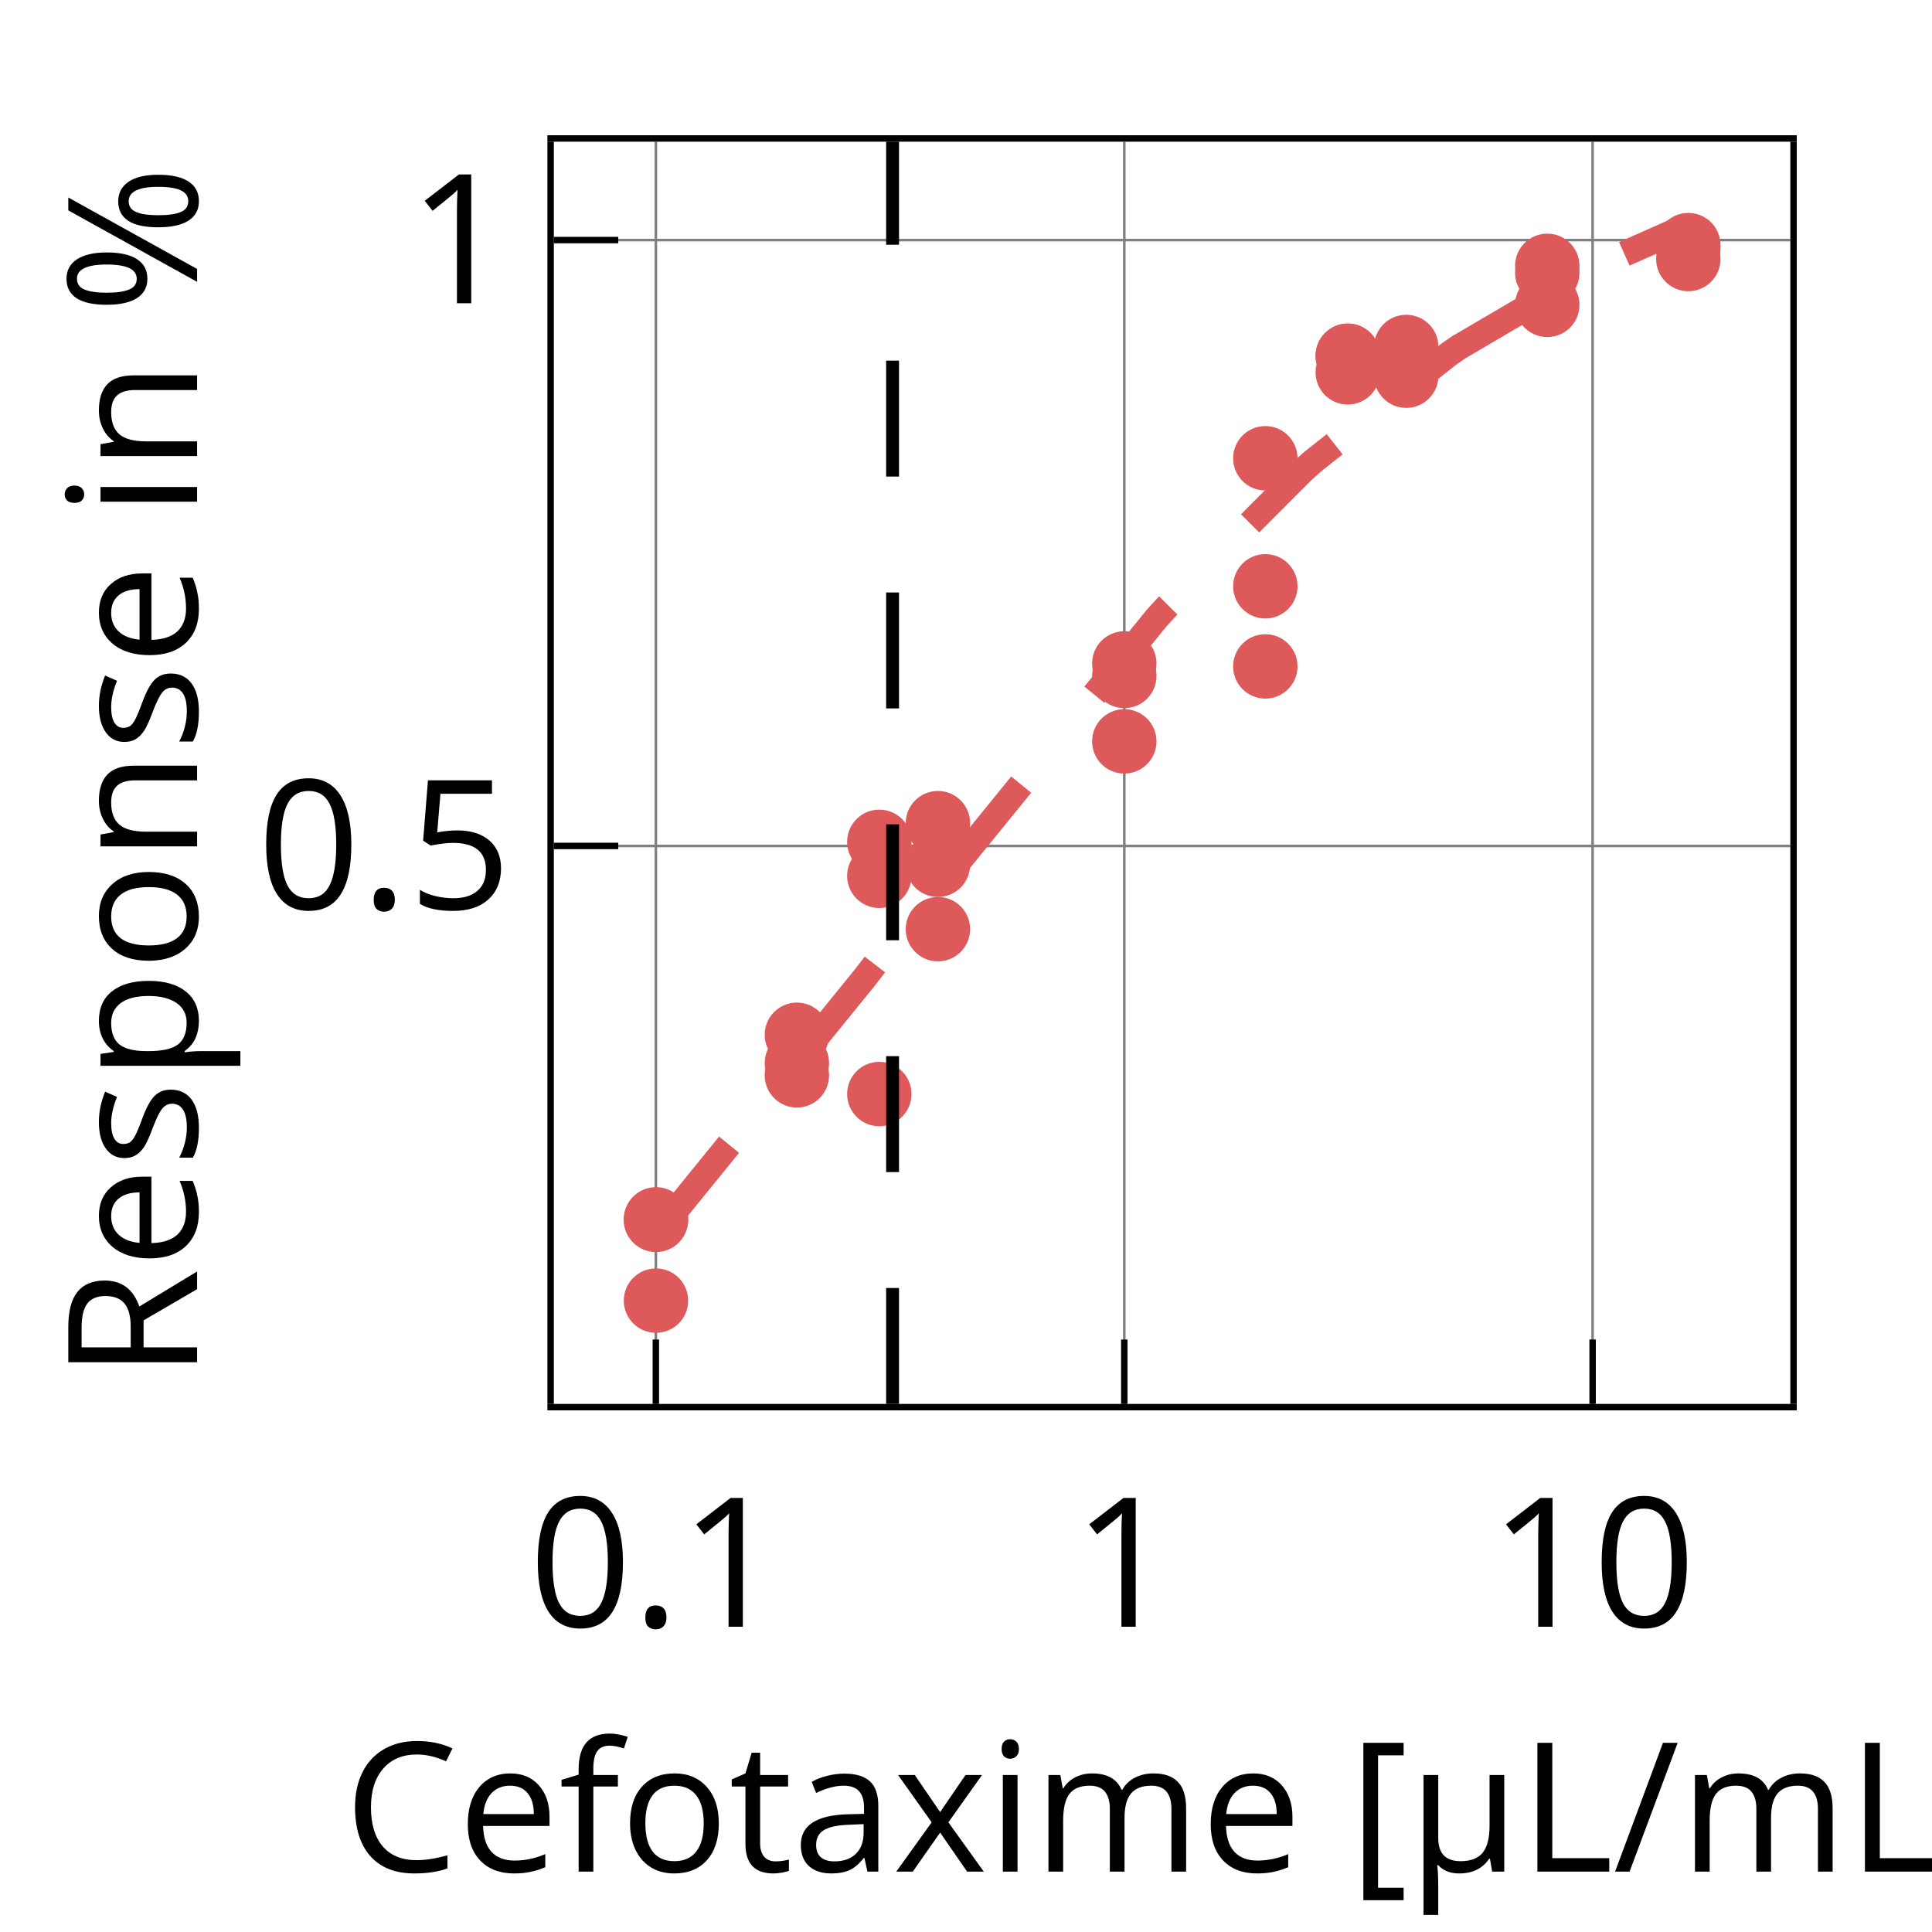
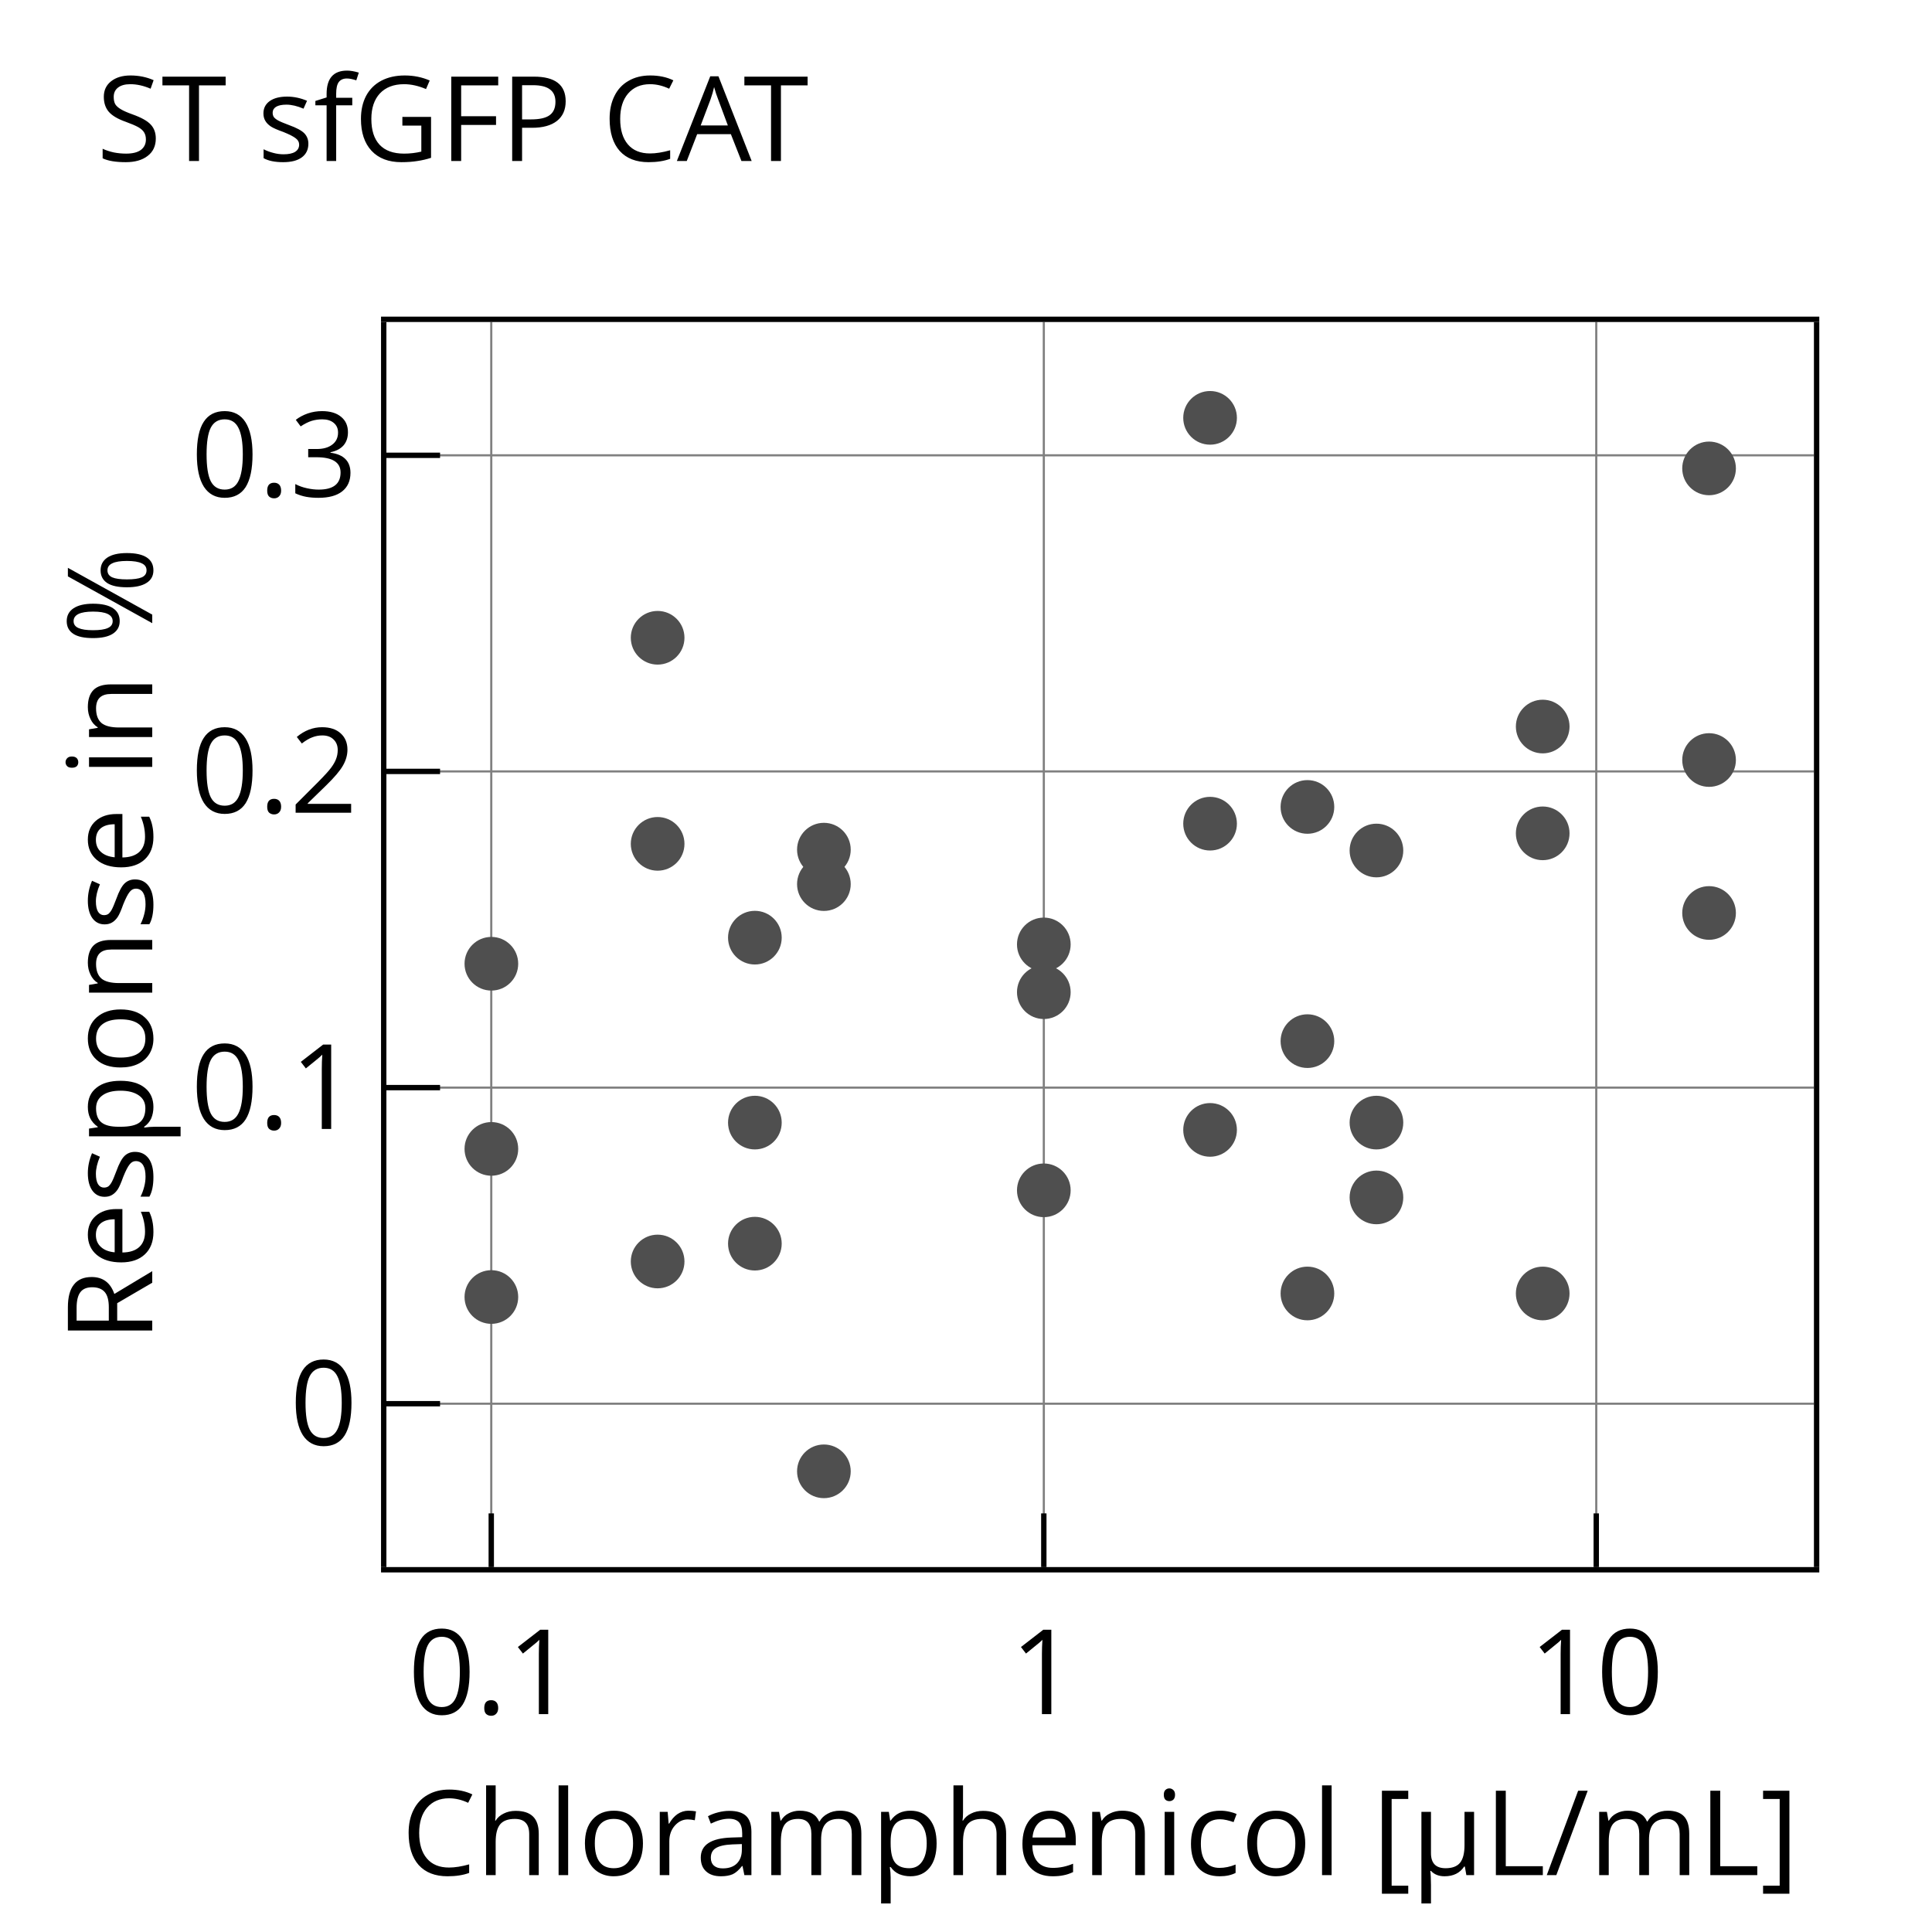
- <svg xmlns="http://www.w3.org/2000/svg" class="main-svg" width="150" height="150" style="" viewBox="0 0 150 150">
-   <rect x="0" y="0" width="150" height="150" style="fill: rgb(255, 255, 255); fill-opacity: 1;" />
-   <defs id="defs-16cbb1">
+ <svg xmlns="http://www.w3.org/2000/svg" class="main-svg" width="180" height="180" style="" viewBox="0 0 180 180">
+   <rect x="0" y="0" width="180" height="180" style="fill: rgb(255, 255, 255); fill-opacity: 1;" />
+   <defs id="defs-8295a3">
    <g class="clips">
-       <clipPath id="clip16cbb1xyplot" class="plotclip">
-         <rect width="96" height="98" />
+       <clipPath id="clip8295a3xyplot" class="plotclip">
+         <rect width="133" height="116" />
      </clipPath>
-       <clipPath class="axesclip" id="clip16cbb1x">
-         <rect x="43" y="0" width="96" height="150" />
+       <clipPath class="axesclip" id="clip8295a3x">
+         <rect x="36" y="0" width="133" height="180" />
      </clipPath>
-       <clipPath class="axesclip" id="clip16cbb1y">
-         <rect x="0" y="11" width="150" height="98" />
+       <clipPath class="axesclip" id="clip8295a3y">
+         <rect x="0" y="30" width="180" height="116" />
      </clipPath>
-       <clipPath class="axesclip" id="clip16cbb1xy">
-         <rect x="43" y="11" width="96" height="98" />
+       <clipPath class="axesclip" id="clip8295a3xy">
+         <rect x="36" y="30" width="133" height="116" />
      </clipPath>
    </g>
    <g class="gradients" />
    <g class="patterns" />
  </defs>
  <g class="bglayer" />
  <g class="layer-below">
    <g class="imagelayer" />
    <g class="shapelayer" />
  </g>
  <g class="cartesianlayer">
    <g class="subplot xy">
      <g class="layer-subplot">
        <g class="shapelayer" />
        <g class="imagelayer" />
      </g>
      <g class="minor-gridlayer">
        <g class="x" />
        <g class="y" />
      </g>
      <g class="gridlayer">
        <g class="x">
-           <path class="xgrid crisp" transform="translate(50.92,0)" d="M0,11v98" style="stroke: rgb(128, 128, 128); stroke-opacity: 1; stroke-width: 0.2px;" />
-           <path class="xgrid crisp" transform="translate(87.29,0)" d="M0,11v98" style="stroke: rgb(128, 128, 128); stroke-opacity: 1; stroke-width: 0.2px;" />
-           <path class="xgrid crisp" transform="translate(123.65,0)" d="M0,11v98" style="stroke: rgb(128, 128, 128); stroke-opacity: 1; stroke-width: 0.2px;" />
+           <path class="xgrid crisp" transform="translate(45.77,0)" d="M0,30v116" style="stroke: rgb(128, 128, 128); stroke-opacity: 1; stroke-width: 0.2px;" />
+           <path class="xgrid crisp" transform="translate(97.25,0)" d="M0,30v116" style="stroke: rgb(128, 128, 128); stroke-opacity: 1; stroke-width: 0.2px;" />
+           <path class="xgrid crisp" transform="translate(148.72,0)" d="M0,30v116" style="stroke: rgb(128, 128, 128); stroke-opacity: 1; stroke-width: 0.2px;" />
        </g>
        <g class="y">
-           <path class="ygrid crisp" transform="translate(0,65.68)" d="M43,0h96" style="stroke: rgb(128, 128, 128); stroke-opacity: 1; stroke-width: 0.2px;" />
-           <path class="ygrid crisp" transform="translate(0,18.64)" d="M43,0h96" style="stroke: rgb(128, 128, 128); stroke-opacity: 1; stroke-width: 0.2px;" />
+           <path class="ygrid crisp" transform="translate(0,130.78)" d="M36,0h133" style="stroke: rgb(128, 128, 128); stroke-opacity: 1; stroke-width: 0.2px;" />
+           <path class="ygrid crisp" transform="translate(0,101.33)" d="M36,0h133" style="stroke: rgb(128, 128, 128); stroke-opacity: 1; stroke-width: 0.2px;" />
+           <path class="ygrid crisp" transform="translate(0,71.87)" d="M36,0h133" style="stroke: rgb(128, 128, 128); stroke-opacity: 1; stroke-width: 0.2px;" />
+           <path class="ygrid crisp" transform="translate(0,42.42)" d="M36,0h133" style="stroke: rgb(128, 128, 128); stroke-opacity: 1; stroke-width: 0.2px;" />
        </g>
      </g>
      <g class="zerolinelayer" />
      <g class="layer-between">
        <g class="shapelayer" />
        <g class="imagelayer" />
      </g>
      <path class="xlines-below" />
      <path class="ylines-below" />
      <g class="overlines-below" />
      <g class="xaxislayer-below" />
      <g class="yaxislayer-below" />
      <g class="overaxes-below" />
      <g class="overplot">
-         <g class="xy" transform="translate(43,11)" clip-path="url(#clip16cbb1xyplot)">
+         <g class="xy" transform="translate(36,30)" clip-path="url(#clip8295a3xyplot)">
          <g class="scatterlayer mlayer">
-             <g class="trace scatter trace5a2331" style="stroke-miterlimit: 2; opacity: 1;">
+             <g class="trace scatter trace3217f6" style="stroke-miterlimit: 2; opacity: 1;">
              <g class="fills" />
              <g class="errorbars" />
              <g class="lines" />
              <g class="points">
-                 <path class="point" transform="translate(7.93,89.98)" d="M2.5,0A2.5,2.5 0 1,1 0,-2.5A2.5,2.5 0 0,1 2.5,0Z" style="opacity: 1; stroke-width: 0px; fill: rgb(222, 89, 89); fill-opacity: 1;" />
-                 <path class="point" transform="translate(18.87,69.34)" d="M2.5,0A2.5,2.5 0 1,1 0,-2.5A2.5,2.5 0 0,1 2.5,0Z" style="opacity: 1; stroke-width: 0px; fill: rgb(222, 89, 89); fill-opacity: 1;" />
-                 <path class="point" transform="translate(25.27,54.36)" d="M2.5,0A2.5,2.5 0 1,1 0,-2.5A2.5,2.5 0 0,1 2.5,0Z" style="opacity: 1; stroke-width: 0px; fill: rgb(222, 89, 89); fill-opacity: 1;" />
-                 <path class="point" transform="translate(29.82,56.14)" d="M2.5,0A2.5,2.5 0 1,1 0,-2.5A2.5,2.5 0 0,1 2.5,0Z" style="opacity: 1; stroke-width: 0px; fill: rgb(222, 89, 89); fill-opacity: 1;" />
-                 <path class="point" transform="translate(44.29,41.48)" d="M2.5,0A2.5,2.5 0 1,1 0,-2.5A2.5,2.5 0 0,1 2.5,0Z" style="opacity: 1; stroke-width: 0px; fill: rgb(222, 89, 89); fill-opacity: 1;" />
-                 <path class="point" transform="translate(55.24,40.74)" d="M2.5,0A2.5,2.5 0 1,1 0,-2.5A2.5,2.5 0 0,1 2.5,0Z" style="opacity: 1; stroke-width: 0px; fill: rgb(222, 89, 89); fill-opacity: 1;" />
-                 <path class="point" transform="translate(61.64,17.91)" d="M2.5,0A2.5,2.5 0 1,1 0,-2.5A2.5,2.5 0 0,1 2.5,0Z" style="opacity: 1; stroke-width: 0px; fill: rgb(222, 89, 89); fill-opacity: 1;" />
-                 <path class="point" transform="translate(66.18,17.7)" d="M2.5,0A2.5,2.5 0 1,1 0,-2.5A2.5,2.5 0 0,1 2.5,0Z" style="opacity: 1; stroke-width: 0px; fill: rgb(222, 89, 89); fill-opacity: 1;" />
-                 <path class="point" transform="translate(77.13,12.67)" d="M2.5,0A2.5,2.5 0 1,1 0,-2.5A2.5,2.5 0 0,1 2.5,0Z" style="opacity: 1; stroke-width: 0px; fill: rgb(222, 89, 89); fill-opacity: 1;" />
-                 <path class="point" transform="translate(88.08,9.11)" d="M2.5,0A2.5,2.5 0 1,1 0,-2.5A2.5,2.5 0 0,1 2.5,0Z" style="opacity: 1; stroke-width: 0px; fill: rgb(222, 89, 89); fill-opacity: 1;" />
+                 <path class="point" transform="translate(9.78,77.04)" d="M2.5,0A2.5,2.5 0 1,1 0,-2.5A2.5,2.5 0 0,1 2.5,0Z" style="opacity: 1; stroke-width: 0px; fill: rgb(79, 79, 79); fill-opacity: 1;" />
+                 <path class="point" transform="translate(25.27,48.62)" d="M2.5,0A2.5,2.5 0 1,1 0,-2.5A2.5,2.5 0 0,1 2.5,0Z" style="opacity: 1; stroke-width: 0px; fill: rgb(79, 79, 79); fill-opacity: 1;" />
+                 <path class="point" transform="translate(34.33,57.36)" d="M2.5,0A2.5,2.5 0 1,1 0,-2.5A2.5,2.5 0 0,1 2.5,0Z" style="opacity: 1; stroke-width: 0px; fill: rgb(79, 79, 79); fill-opacity: 1;" />
+                 <path class="point" transform="translate(40.76,52.37)" d="M2.5,0A2.5,2.5 0 1,1 0,-2.5A2.5,2.5 0 0,1 2.5,0Z" style="opacity: 1; stroke-width: 0px; fill: rgb(79, 79, 79); fill-opacity: 1;" />
+                 <path class="point" transform="translate(61.25,57.99)" d="M2.5,0A2.5,2.5 0 1,1 0,-2.5A2.5,2.5 0 0,1 2.5,0Z" style="opacity: 1; stroke-width: 0px; fill: rgb(79, 79, 79); fill-opacity: 1;" />
+                 <path class="point" transform="translate(76.74,46.74)" d="M2.5,0A2.5,2.5 0 1,1 0,-2.5A2.5,2.5 0 0,1 2.5,0Z" style="opacity: 1; stroke-width: 0px; fill: rgb(79, 79, 79); fill-opacity: 1;" />
+                 <path class="point" transform="translate(85.81,45.18)" d="M2.5,0A2.5,2.5 0 1,1 0,-2.5A2.5,2.5 0 0,1 2.5,0Z" style="opacity: 1; stroke-width: 0px; fill: rgb(79, 79, 79); fill-opacity: 1;" />
+                 <path class="point" transform="translate(92.24,49.24)" d="M2.5,0A2.5,2.5 0 1,1 0,-2.5A2.5,2.5 0 0,1 2.5,0Z" style="opacity: 1; stroke-width: 0px; fill: rgb(79, 79, 79); fill-opacity: 1;" />
+                 <path class="point" transform="translate(107.73,37.69)" d="M2.5,0A2.5,2.5 0 1,1 0,-2.5A2.5,2.5 0 0,1 2.5,0Z" style="opacity: 1; stroke-width: 0px; fill: rgb(79, 79, 79); fill-opacity: 1;" />
+                 <path class="point" transform="translate(123.23,13.64)" d="M2.5,0A2.5,2.5 0 1,1 0,-2.5A2.5,2.5 0 0,1 2.5,0Z" style="opacity: 1; stroke-width: 0px; fill: rgb(79, 79, 79); fill-opacity: 1;" />
              </g>
              <g class="text" />
            </g>
-             <g class="trace scatter trace7dc7a6" style="stroke-miterlimit: 2; opacity: 1;">
+             <g class="trace scatter trace7f2708" style="stroke-miterlimit: 2; opacity: 1;">
              <g class="fills" />
              <g class="errorbars" />
              <g class="lines" />
              <g class="points">
-                 <path class="point" transform="translate(7.93,83.71)" d="M2.5,0A2.5,2.5 0 1,1 0,-2.5A2.5,2.5 0 0,1 2.5,0Z" style="opacity: 1; stroke-width: 0px; fill: rgb(222, 89, 89); fill-opacity: 1;" />
-                 <path class="point" transform="translate(18.87,71.54)" d="M2.5,0A2.5,2.5 0 1,1 0,-2.5A2.5,2.5 0 0,1 2.5,0Z" style="opacity: 1; stroke-width: 0px; fill: rgb(222, 89, 89); fill-opacity: 1;" />
-                 <path class="point" transform="translate(25.27,73.94)" d="M2.5,0A2.5,2.5 0 1,1 0,-2.5A2.5,2.5 0 0,1 2.5,0Z" style="opacity: 1; stroke-width: 0px; fill: rgb(222, 89, 89); fill-opacity: 1;" />
-                 <path class="point" transform="translate(29.82,61.14)" d="M2.5,0A2.5,2.5 0 1,1 0,-2.5A2.5,2.5 0 0,1 2.5,0Z" style="opacity: 1; stroke-width: 0px; fill: rgb(222, 89, 89); fill-opacity: 1;" />
-                 <path class="point" transform="translate(44.29,46.56)" d="M2.5,0A2.5,2.5 0 1,1 0,-2.5A2.5,2.5 0 0,1 2.5,0Z" style="opacity: 1; stroke-width: 0px; fill: rgb(222, 89, 89); fill-opacity: 1;" />
-                 <path class="point" transform="translate(55.24,34.52)" d="M2.5,0A2.5,2.5 0 1,1 0,-2.5A2.5,2.5 0 0,1 2.5,0Z" style="opacity: 1; stroke-width: 0px; fill: rgb(222, 89, 89); fill-opacity: 1;" />
-                 <path class="point" transform="translate(61.64,16.65)" d="M2.5,0A2.5,2.5 0 1,1 0,-2.5A2.5,2.5 0 0,1 2.5,0Z" style="opacity: 1; stroke-width: 0px; fill: rgb(222, 89, 89); fill-opacity: 1;" />
-                 <path class="point" transform="translate(66.18,18.17)" d="M2.5,0A2.5,2.5 0 1,1 0,-2.5A2.5,2.5 0 0,1 2.5,0Z" style="opacity: 1; stroke-width: 0px; fill: rgb(222, 89, 89); fill-opacity: 1;" />
-                 <path class="point" transform="translate(77.13,10.18)" d="M2.5,0A2.5,2.5 0 1,1 0,-2.5A2.5,2.5 0 0,1 2.5,0Z" style="opacity: 1; stroke-width: 0px; fill: rgb(222, 89, 89); fill-opacity: 1;" />
-                 <path class="point" transform="translate(88.08,8.03)" d="M2.5,0A2.5,2.5 0 1,1 0,-2.5A2.5,2.5 0 0,1 2.5,0Z" style="opacity: 1; stroke-width: 0px; fill: rgb(222, 89, 89); fill-opacity: 1;" />
+                 <path class="point" transform="translate(9.78,59.79)" d="M2.5,0A2.5,2.5 0 1,1 0,-2.5A2.5,2.5 0 0,1 2.5,0Z" style="opacity: 1; stroke-width: 0px; fill: rgb(79, 79, 79); fill-opacity: 1;" />
+                 <path class="point" transform="translate(25.27,29.42)" d="M2.5,0A2.5,2.5 0 1,1 0,-2.5A2.5,2.5 0 0,1 2.5,0Z" style="opacity: 1; stroke-width: 0px; fill: rgb(79, 79, 79); fill-opacity: 1;" />
+                 <path class="point" transform="translate(34.33,74.59)" d="M2.5,0A2.5,2.5 0 1,1 0,-2.5A2.5,2.5 0 0,1 2.5,0Z" style="opacity: 1; stroke-width: 0px; fill: rgb(79, 79, 79); fill-opacity: 1;" />
+                 <path class="point" transform="translate(40.76,49.16)" d="M2.5,0A2.5,2.5 0 1,1 0,-2.5A2.5,2.5 0 0,1 2.5,0Z" style="opacity: 1; stroke-width: 0px; fill: rgb(79, 79, 79); fill-opacity: 1;" />
+                 <path class="point" transform="translate(61.25,62.44)" d="M2.5,0A2.5,2.5 0 1,1 0,-2.5A2.5,2.5 0 0,1 2.5,0Z" style="opacity: 1; stroke-width: 0px; fill: rgb(79, 79, 79); fill-opacity: 1;" />
+                 <path class="point" transform="translate(76.74,8.93)" d="M2.5,0A2.5,2.5 0 1,1 0,-2.5A2.5,2.5 0 0,1 2.5,0Z" style="opacity: 1; stroke-width: 0px; fill: rgb(79, 79, 79); fill-opacity: 1;" />
+                 <path class="point" transform="translate(85.81,67)" d="M2.5,0A2.5,2.5 0 1,1 0,-2.5A2.5,2.5 0 0,1 2.5,0Z" style="opacity: 1; stroke-width: 0px; fill: rgb(79, 79, 79); fill-opacity: 1;" />
+                 <path class="point" transform="translate(92.24,74.59)" d="M2.5,0A2.5,2.5 0 1,1 0,-2.5A2.5,2.5 0 0,1 2.5,0Z" style="opacity: 1; stroke-width: 0px; fill: rgb(79, 79, 79); fill-opacity: 1;" />
+                 <path class="point" transform="translate(107.73,47.64)" d="M2.5,0A2.5,2.5 0 1,1 0,-2.5A2.5,2.5 0 0,1 2.5,0Z" style="opacity: 1; stroke-width: 0px; fill: rgb(79, 79, 79); fill-opacity: 1;" />
+                 <path class="point" transform="translate(123.23,40.81)" d="M2.5,0A2.5,2.5 0 1,1 0,-2.5A2.5,2.5 0 0,1 2.5,0Z" style="opacity: 1; stroke-width: 0px; fill: rgb(79, 79, 79); fill-opacity: 1;" />
              </g>
              <g class="text" />
            </g>
-             <g class="trace scatter tracef3b6dc" style="stroke-miterlimit: 2; opacity: 1;">
+             <g class="trace scatter trace30334a" style="stroke-miterlimit: 2; opacity: 1;">
              <g class="fills" />
              <g class="errorbars" />
              <g class="lines" />
              <g class="points">
-                 <path class="point" transform="translate(7.93,83.67)" d="M2.5,0A2.5,2.5 0 1,1 0,-2.5A2.5,2.5 0 0,1 2.5,0Z" style="opacity: 1; stroke-width: 0px; fill: rgb(222, 89, 89); fill-opacity: 1;" />
-                 <path class="point" transform="translate(18.87,72.49)" d="M2.5,0A2.5,2.5 0 1,1 0,-2.5A2.5,2.5 0 0,1 2.5,0Z" style="opacity: 1; stroke-width: 0px; fill: rgb(222, 89, 89); fill-opacity: 1;" />
-                 <path class="point" transform="translate(25.27,57)" d="M2.5,0A2.5,2.5 0 1,1 0,-2.5A2.5,2.5 0 0,1 2.5,0Z" style="opacity: 1; stroke-width: 0px; fill: rgb(222, 89, 89); fill-opacity: 1;" />
-                 <path class="point" transform="translate(29.82,52.91)" d="M2.5,0A2.5,2.5 0 1,1 0,-2.5A2.5,2.5 0 0,1 2.5,0Z" style="opacity: 1; stroke-width: 0px; fill: rgb(222, 89, 89); fill-opacity: 1;" />
-                 <path class="point" transform="translate(44.29,40.51)" d="M2.5,0A2.5,2.5 0 1,1 0,-2.5A2.5,2.5 0 0,1 2.5,0Z" style="opacity: 1; stroke-width: 0px; fill: rgb(222, 89, 89); fill-opacity: 1;" />
-                 <path class="point" transform="translate(55.24,24.58)" d="M2.5,0A2.5,2.5 0 1,1 0,-2.5A2.5,2.5 0 0,1 2.5,0Z" style="opacity: 1; stroke-width: 0px; fill: rgb(222, 89, 89); fill-opacity: 1;" />
-                 <path class="point" transform="translate(61.64,16.61)" d="M2.5,0A2.5,2.5 0 1,1 0,-2.5A2.5,2.5 0 0,1 2.5,0Z" style="opacity: 1; stroke-width: 0px; fill: rgb(222, 89, 89); fill-opacity: 1;" />
-                 <path class="point" transform="translate(66.18,15.94)" d="M2.5,0A2.5,2.5 0 1,1 0,-2.5A2.5,2.5 0 0,1 2.5,0Z" style="opacity: 1; stroke-width: 0px; fill: rgb(222, 89, 89); fill-opacity: 1;" />
-                 <path class="point" transform="translate(77.13,9.64)" d="M2.5,0A2.5,2.5 0 1,1 0,-2.5A2.5,2.5 0 0,1 2.5,0Z" style="opacity: 1; stroke-width: 0px; fill: rgb(222, 89, 89); fill-opacity: 1;" />
-                 <path class="point" transform="translate(88.08,8.31)" d="M2.5,0A2.5,2.5 0 1,1 0,-2.5A2.5,2.5 0 0,1 2.5,0Z" style="opacity: 1; stroke-width: 0px; fill: rgb(222, 89, 89); fill-opacity: 1;" />
+                 <path class="point" transform="translate(9.78,90.84)" d="M2.5,0A2.5,2.5 0 1,1 0,-2.5A2.5,2.5 0 0,1 2.5,0Z" style="opacity: 1; stroke-width: 0px; fill: rgb(79, 79, 79); fill-opacity: 1;" />
+                 <path class="point" transform="translate(25.27,87.53)" d="M2.5,0A2.5,2.5 0 1,1 0,-2.5A2.5,2.5 0 0,1 2.5,0Z" style="opacity: 1; stroke-width: 0px; fill: rgb(79, 79, 79); fill-opacity: 1;" />
+                 <path class="point" transform="translate(34.33,85.87)" d="M2.5,0A2.5,2.5 0 1,1 0,-2.5A2.5,2.5 0 0,1 2.5,0Z" style="opacity: 1; stroke-width: 0px; fill: rgb(79, 79, 79); fill-opacity: 1;" />
+                 <path class="point" transform="translate(40.76,107.08)" d="M2.5,0A2.5,2.5 0 1,1 0,-2.5A2.5,2.5 0 0,1 2.5,0Z" style="opacity: 1; stroke-width: 0px; fill: rgb(79, 79, 79); fill-opacity: 1;" />
+                 <path class="point" transform="translate(61.25,80.9)" d="M2.5,0A2.5,2.5 0 1,1 0,-2.5A2.5,2.5 0 0,1 2.5,0Z" style="opacity: 1; stroke-width: 0px; fill: rgb(79, 79, 79); fill-opacity: 1;" />
+                 <path class="point" transform="translate(76.74,75.27)" d="M2.5,0A2.5,2.5 0 1,1 0,-2.5A2.5,2.5 0 0,1 2.5,0Z" style="opacity: 1; stroke-width: 0px; fill: rgb(79, 79, 79); fill-opacity: 1;" />
+                 <path class="point" transform="translate(85.81,90.51)" d="M2.5,0A2.5,2.5 0 1,1 0,-2.5A2.5,2.5 0 0,1 2.5,0Z" style="opacity: 1; stroke-width: 0px; fill: rgb(79, 79, 79); fill-opacity: 1;" />
+                 <path class="point" transform="translate(92.24,81.56)" d="M2.5,0A2.5,2.5 0 1,1 0,-2.5A2.5,2.5 0 0,1 2.5,0Z" style="opacity: 1; stroke-width: 0px; fill: rgb(79, 79, 79); fill-opacity: 1;" />
+                 <path class="point" transform="translate(107.73,90.51)" d="M2.5,0A2.5,2.5 0 1,1 0,-2.5A2.5,2.5 0 0,1 2.5,0Z" style="opacity: 1; stroke-width: 0px; fill: rgb(79, 79, 79); fill-opacity: 1;" />
+                 <path class="point" transform="translate(123.23,55.06)" d="M2.5,0A2.5,2.5 0 1,1 0,-2.5A2.5,2.5 0 0,1 2.5,0Z" style="opacity: 1; stroke-width: 0px; fill: rgb(79, 79, 79); fill-opacity: 1;" />
              </g>
              <g class="text" />
            </g>
-             <g class="trace scatter trace2c7322" style="stroke-miterlimit: 2; opacity: 1;">
+             <g class="trace scatter tracebc7f9b" style="stroke-miterlimit: 2; opacity: 1;">
              <g class="fills" />
              <g class="errorbars" />
-               <g class="lines">
-                 <path class="js-line" d="M7.93,84.86L24.12,64.93L24.93,63.88L46.79,37L47.6,36.11L58.12,25.56L58.93,24.83L69.45,16.52L70.26,15.96L80.79,9.78L81.6,9.38L88.08,6.5" style="vector-effect: none; fill: none; stroke: rgb(222, 89, 89); stroke-opacity: 1; stroke-dasharray: 9px, 9px; stroke-width: 2px; opacity: 1;" />
-               </g>
+               <g class="lines" />
              <g class="points" />
              <g class="text" />
            </g>
          </g>
        </g>
      </g>
-       <path class="xlines-above crisp" d="M42.5,109.25H139.5M42.5,10.75H139.5" style="fill: none; stroke-width: 0.5px; stroke: rgb(0, 0, 0); stroke-opacity: 1;" />
-       <path class="ylines-above crisp" d="M42.75,11V109M139.25,11V109" style="fill: none; stroke-width: 0.5px; stroke: rgb(0, 0, 0); stroke-opacity: 1;" />
+       <g class="zerolinelayer-above" />
+       <path class="xlines-above crisp" d="M35.5,146.25H169.5M35.5,29.75H169.5" style="fill: none; stroke-width: 0.5px; stroke: rgb(0, 0, 0); stroke-opacity: 1;" />
+       <path class="ylines-above crisp" d="M35.75,30V146M169.25,30V146" style="fill: none; stroke-width: 0.5px; stroke: rgb(0, 0, 0); stroke-opacity: 1;" />
      <g class="overlines-above" />
      <g class="xaxislayer-above">
-         <path class="xtick ticks crisp" d="M0,109v-5" transform="translate(50.92,0)" style="stroke: rgb(0, 0, 0); stroke-opacity: 1; stroke-width: 0.5px;" />
-         <path class="xtick ticks crisp" d="M0,109v-5" transform="translate(87.29,0)" style="stroke: rgb(0, 0, 0); stroke-opacity: 1; stroke-width: 0.5px;" />
-         <path class="xtick ticks crisp" d="M0,109v-5" transform="translate(123.65,0)" style="stroke: rgb(0, 0, 0); stroke-opacity: 1; stroke-width: 0.5px;" />
+         <path class="xtick ticks crisp" d="M0,146v-5" transform="translate(45.77,0)" style="stroke: rgb(0, 0, 0); stroke-opacity: 1; stroke-width: 0.5px;" />
+         <path class="xtick ticks crisp" d="M0,146v-5" transform="translate(97.25,0)" style="stroke: rgb(0, 0, 0); stroke-opacity: 1; stroke-width: 0.5px;" />
+         <path class="xtick ticks crisp" d="M0,146v-5" transform="translate(148.72,0)" style="stroke: rgb(0, 0, 0); stroke-opacity: 1; stroke-width: 0.5px;" />
        <g class="xtick">
-           <text text-anchor="middle" x="0" y="126.3" transform="translate(50.92,0)" style="font-family: 'Open Sans', verdana, arial, sans-serif; font-size: 14px; fill: rgb(0, 0, 0); fill-opacity: 1; white-space: pre; opacity: 1;">0.1</text>
+           <text text-anchor="middle" x="0" y="159.7" transform="translate(45.77,0)" style="font-family: 'Open Sans', verdana, arial, sans-serif; font-size: 11px; fill: rgb(0, 0, 0); fill-opacity: 1; white-space: pre;">0.1</text>
        </g>
        <g class="xtick">
-           <text text-anchor="middle" x="0" y="126.3" style="font-family: 'Open Sans', verdana, arial, sans-serif; font-size: 14px; fill: rgb(0, 0, 0); fill-opacity: 1; white-space: pre; opacity: 1;" transform="translate(87.29,0)">1</text>
+           <text text-anchor="middle" x="0" y="159.7" style="font-family: 'Open Sans', verdana, arial, sans-serif; font-size: 11px; fill: rgb(0, 0, 0); fill-opacity: 1; white-space: pre;" transform="translate(97.25,0)">1</text>
        </g>
        <g class="xtick">
-           <text text-anchor="middle" x="0" y="126.3" style="font-family: 'Open Sans', verdana, arial, sans-serif; font-size: 14px; fill: rgb(0, 0, 0); fill-opacity: 1; white-space: pre; opacity: 1;" transform="translate(123.65,0)">10</text>
+           <text text-anchor="middle" x="0" y="159.7" style="font-family: 'Open Sans', verdana, arial, sans-serif; font-size: 11px; fill: rgb(0, 0, 0); fill-opacity: 1; white-space: pre;" transform="translate(148.72,0)">10</text>
        </g>
      </g>
      <g class="yaxislayer-above">
-         <path class="ytick ticks crisp" d="M43,0h5" transform="translate(0,65.68)" style="stroke: rgb(0, 0, 0); stroke-opacity: 1; stroke-width: 0.5px;" />
-         <path class="ytick ticks crisp" d="M43,0h5" transform="translate(0,18.64)" style="stroke: rgb(0, 0, 0); stroke-opacity: 1; stroke-width: 0.5px;" />
+         <path class="ytick ticks crisp" d="M36,0h5" transform="translate(0,130.78)" style="stroke: rgb(0, 0, 0); stroke-opacity: 1; stroke-width: 0.5px;" />
+         <path class="ytick ticks crisp" d="M36,0h5" transform="translate(0,101.33)" style="stroke: rgb(0, 0, 0); stroke-opacity: 1; stroke-width: 0.5px;" />
+         <path class="ytick ticks crisp" d="M36,0h5" transform="translate(0,71.87)" style="stroke: rgb(0, 0, 0); stroke-opacity: 1; stroke-width: 0.5px;" />
+         <path class="ytick ticks crisp" d="M36,0h5" transform="translate(0,42.42)" style="stroke: rgb(0, 0, 0); stroke-opacity: 1; stroke-width: 0.5px;" />
        <g class="ytick">
-           <text text-anchor="end" x="39.7" y="4.9" transform="translate(0,65.68)" style="font-family: 'Open Sans', verdana, arial, sans-serif; font-size: 14px; fill: rgb(0, 0, 0); fill-opacity: 1; white-space: pre; opacity: 1;">0.5</text>
+           <text text-anchor="end" x="33.3" y="3.85" transform="translate(0,130.78)" style="font-family: 'Open Sans', verdana, arial, sans-serif; font-size: 11px; fill: rgb(0, 0, 0); fill-opacity: 1; white-space: pre;">0</text>
        </g>
        <g class="ytick">
-           <text text-anchor="end" x="39.7" y="4.9" style="font-family: 'Open Sans', verdana, arial, sans-serif; font-size: 14px; fill: rgb(0, 0, 0); fill-opacity: 1; white-space: pre; opacity: 1;" transform="translate(0,18.64)">1</text>
+           <text text-anchor="end" x="33.3" y="3.85" style="font-family: 'Open Sans', verdana, arial, sans-serif; font-size: 11px; fill: rgb(0, 0, 0); fill-opacity: 1; white-space: pre;" transform="translate(0,101.33)">0.1</text>
+         </g>
+         <g class="ytick">
+           <text text-anchor="end" x="33.3" y="3.85" style="font-family: 'Open Sans', verdana, arial, sans-serif; font-size: 11px; fill: rgb(0, 0, 0); fill-opacity: 1; white-space: pre;" transform="translate(0,71.87)">0.2</text>
+         </g>
+         <g class="ytick">
+           <text text-anchor="end" x="33.3" y="3.85" style="font-family: 'Open Sans', verdana, arial, sans-serif; font-size: 11px; fill: rgb(0, 0, 0); fill-opacity: 1; white-space: pre;" transform="translate(0,42.42)">0.3</text>
        </g>
      </g>
      <g class="overaxes-above" />
    </g>
  </g>
  <g class="polarlayer" />
  <g class="smithlayer" />
  <g class="ternarylayer" />
  <g class="geolayer" />
  <g class="funnelarealayer" />
  <g class="pielayer" />
  <g class="iciclelayer" />
  <g class="treemaplayer" />
  <g class="sunburstlayer" />
  <g class="glimages" />
-   <defs id="topdefs-16cbb1">
+   <defs id="topdefs-8295a3">
    <g class="clips" />
  </defs>
  <g class="layer-above">
    <g class="imagelayer" />
-     <g class="shapelayer">
-       <g class="shape-group" data-index="0" clip-path="url(#clip16cbb1x)">
-         <path data-index="0" fill-rule="evenodd" d="M69.3,109L69.3,11" style="opacity: 1; stroke: rgb(0, 0, 0); stroke-opacity: 1; fill: rgb(0, 0, 0); fill-opacity: 0; stroke-dasharray: 9px, 9px; stroke-width: 1px;" />
-       </g>
-     </g>
+     <g class="shapelayer" />
  </g>
  <g class="infolayer">
-     <g class="g-gtitle" />
-     <g class="g-xtitle" transform="translate(0,5.45)">
-       <text class="xtitle" x="91" y="139.863" text-anchor="middle" style="opacity: 1; font-family: 'Open Sans', verdana, arial, sans-serif; font-size: 14px; fill: rgb(0, 0, 0); fill-opacity: 1; white-space: pre;">Cefotaxime [µL/mL]</text>
+     <g class="g-gtitle">
+       <text class="gtitle" x="9" y="15" text-anchor="start" dy="0em" style="opacity: 1; font-family: 'Open Sans', verdana, arial, sans-serif; font-size: 11px; fill: rgb(0, 0, 0); fill-opacity: 1; white-space: pre;">ST sfGFP CAT</text>
+     </g>
+     <g class="g-xtitle" transform="translate(0,4.55)">
+       <text class="xtitle" x="102.5" y="170.15" text-anchor="middle" style="opacity: 1; font-family: 'Open Sans', verdana, arial, sans-serif; font-size: 11px; fill: rgb(0, 0, 0); fill-opacity: 1; white-space: pre;">Chloramphenicol [µL/mL]</text>
    </g>
    <g class="g-ytitle">
-       <text class="ytitle" transform="rotate(-90,15.30313,60)" x="15.303" y="60" text-anchor="middle" style="opacity: 1; font-family: 'Open Sans', verdana, arial, sans-serif; font-size: 14px; fill: rgb(0, 0, 0); fill-opacity: 1; white-space: pre;">Response in %</text>
+       <text class="ytitle" transform="rotate(-90,14.18418,88)" x="14.184" y="88" text-anchor="middle" style="opacity: 1; font-family: 'Open Sans', verdana, arial, sans-serif; font-size: 11px; fill: rgb(0, 0, 0); fill-opacity: 1; white-space: pre;">Response in %</text>
    </g>
  </g>
</svg>
